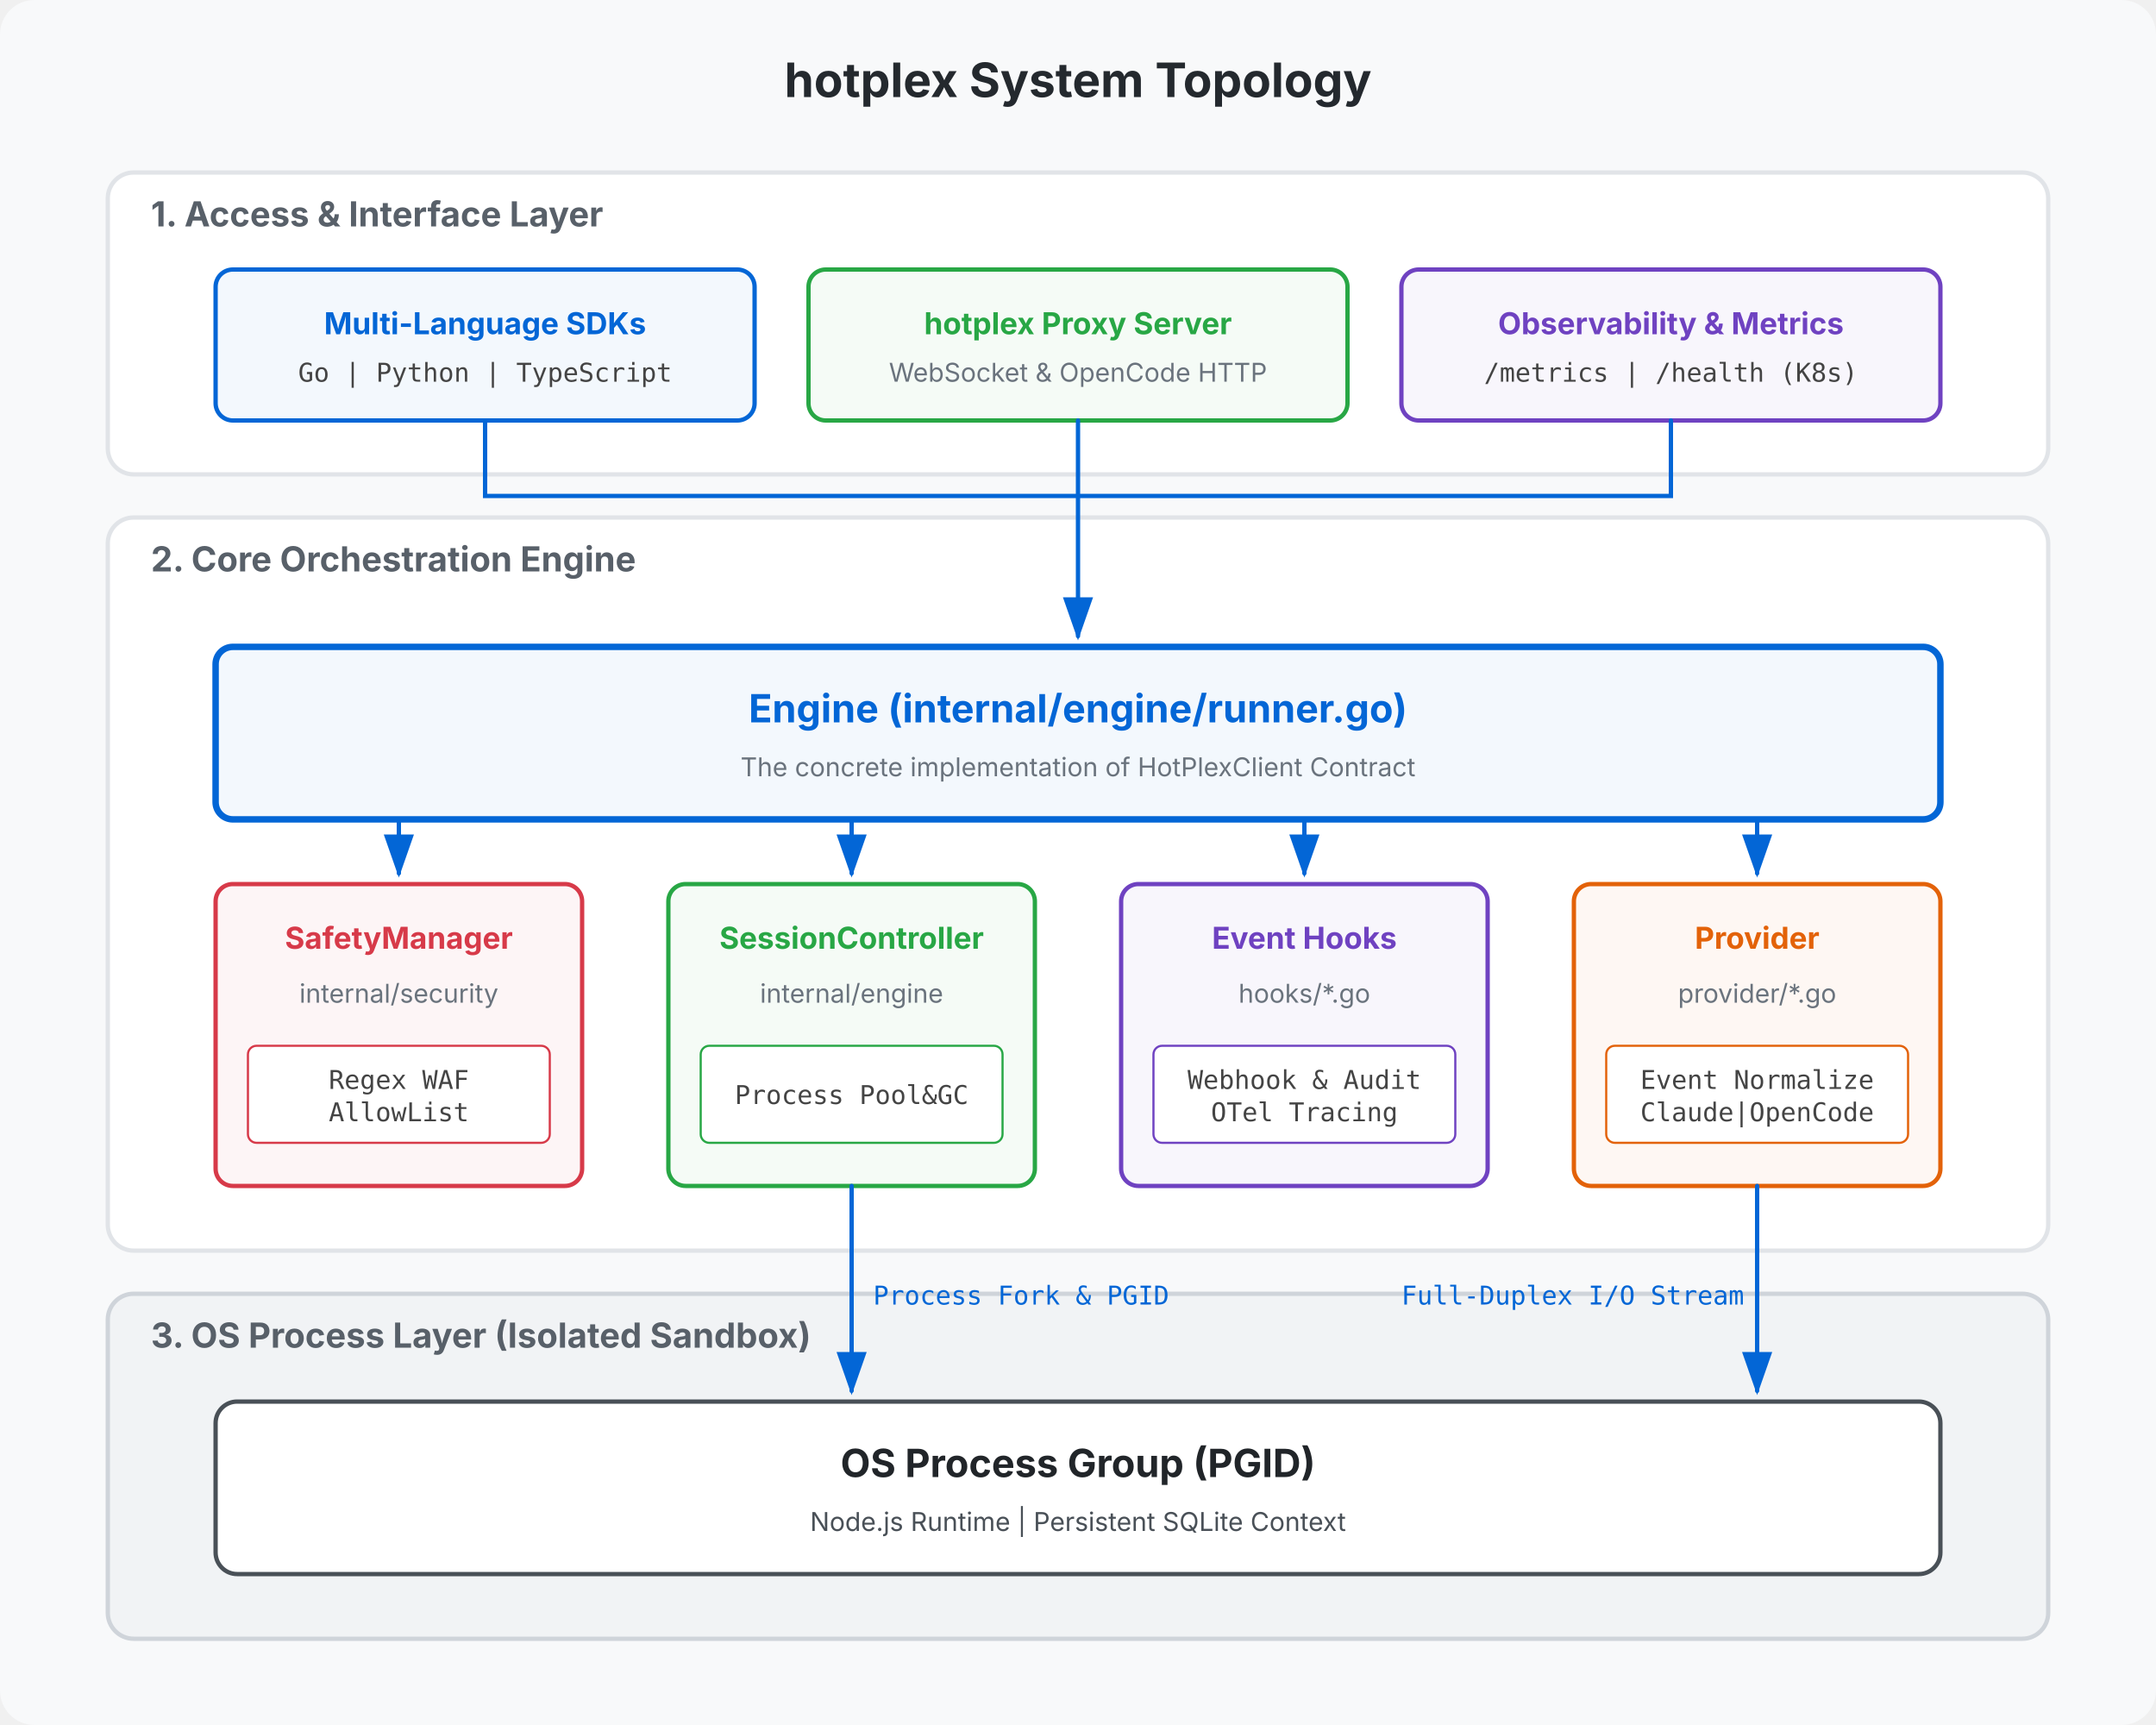
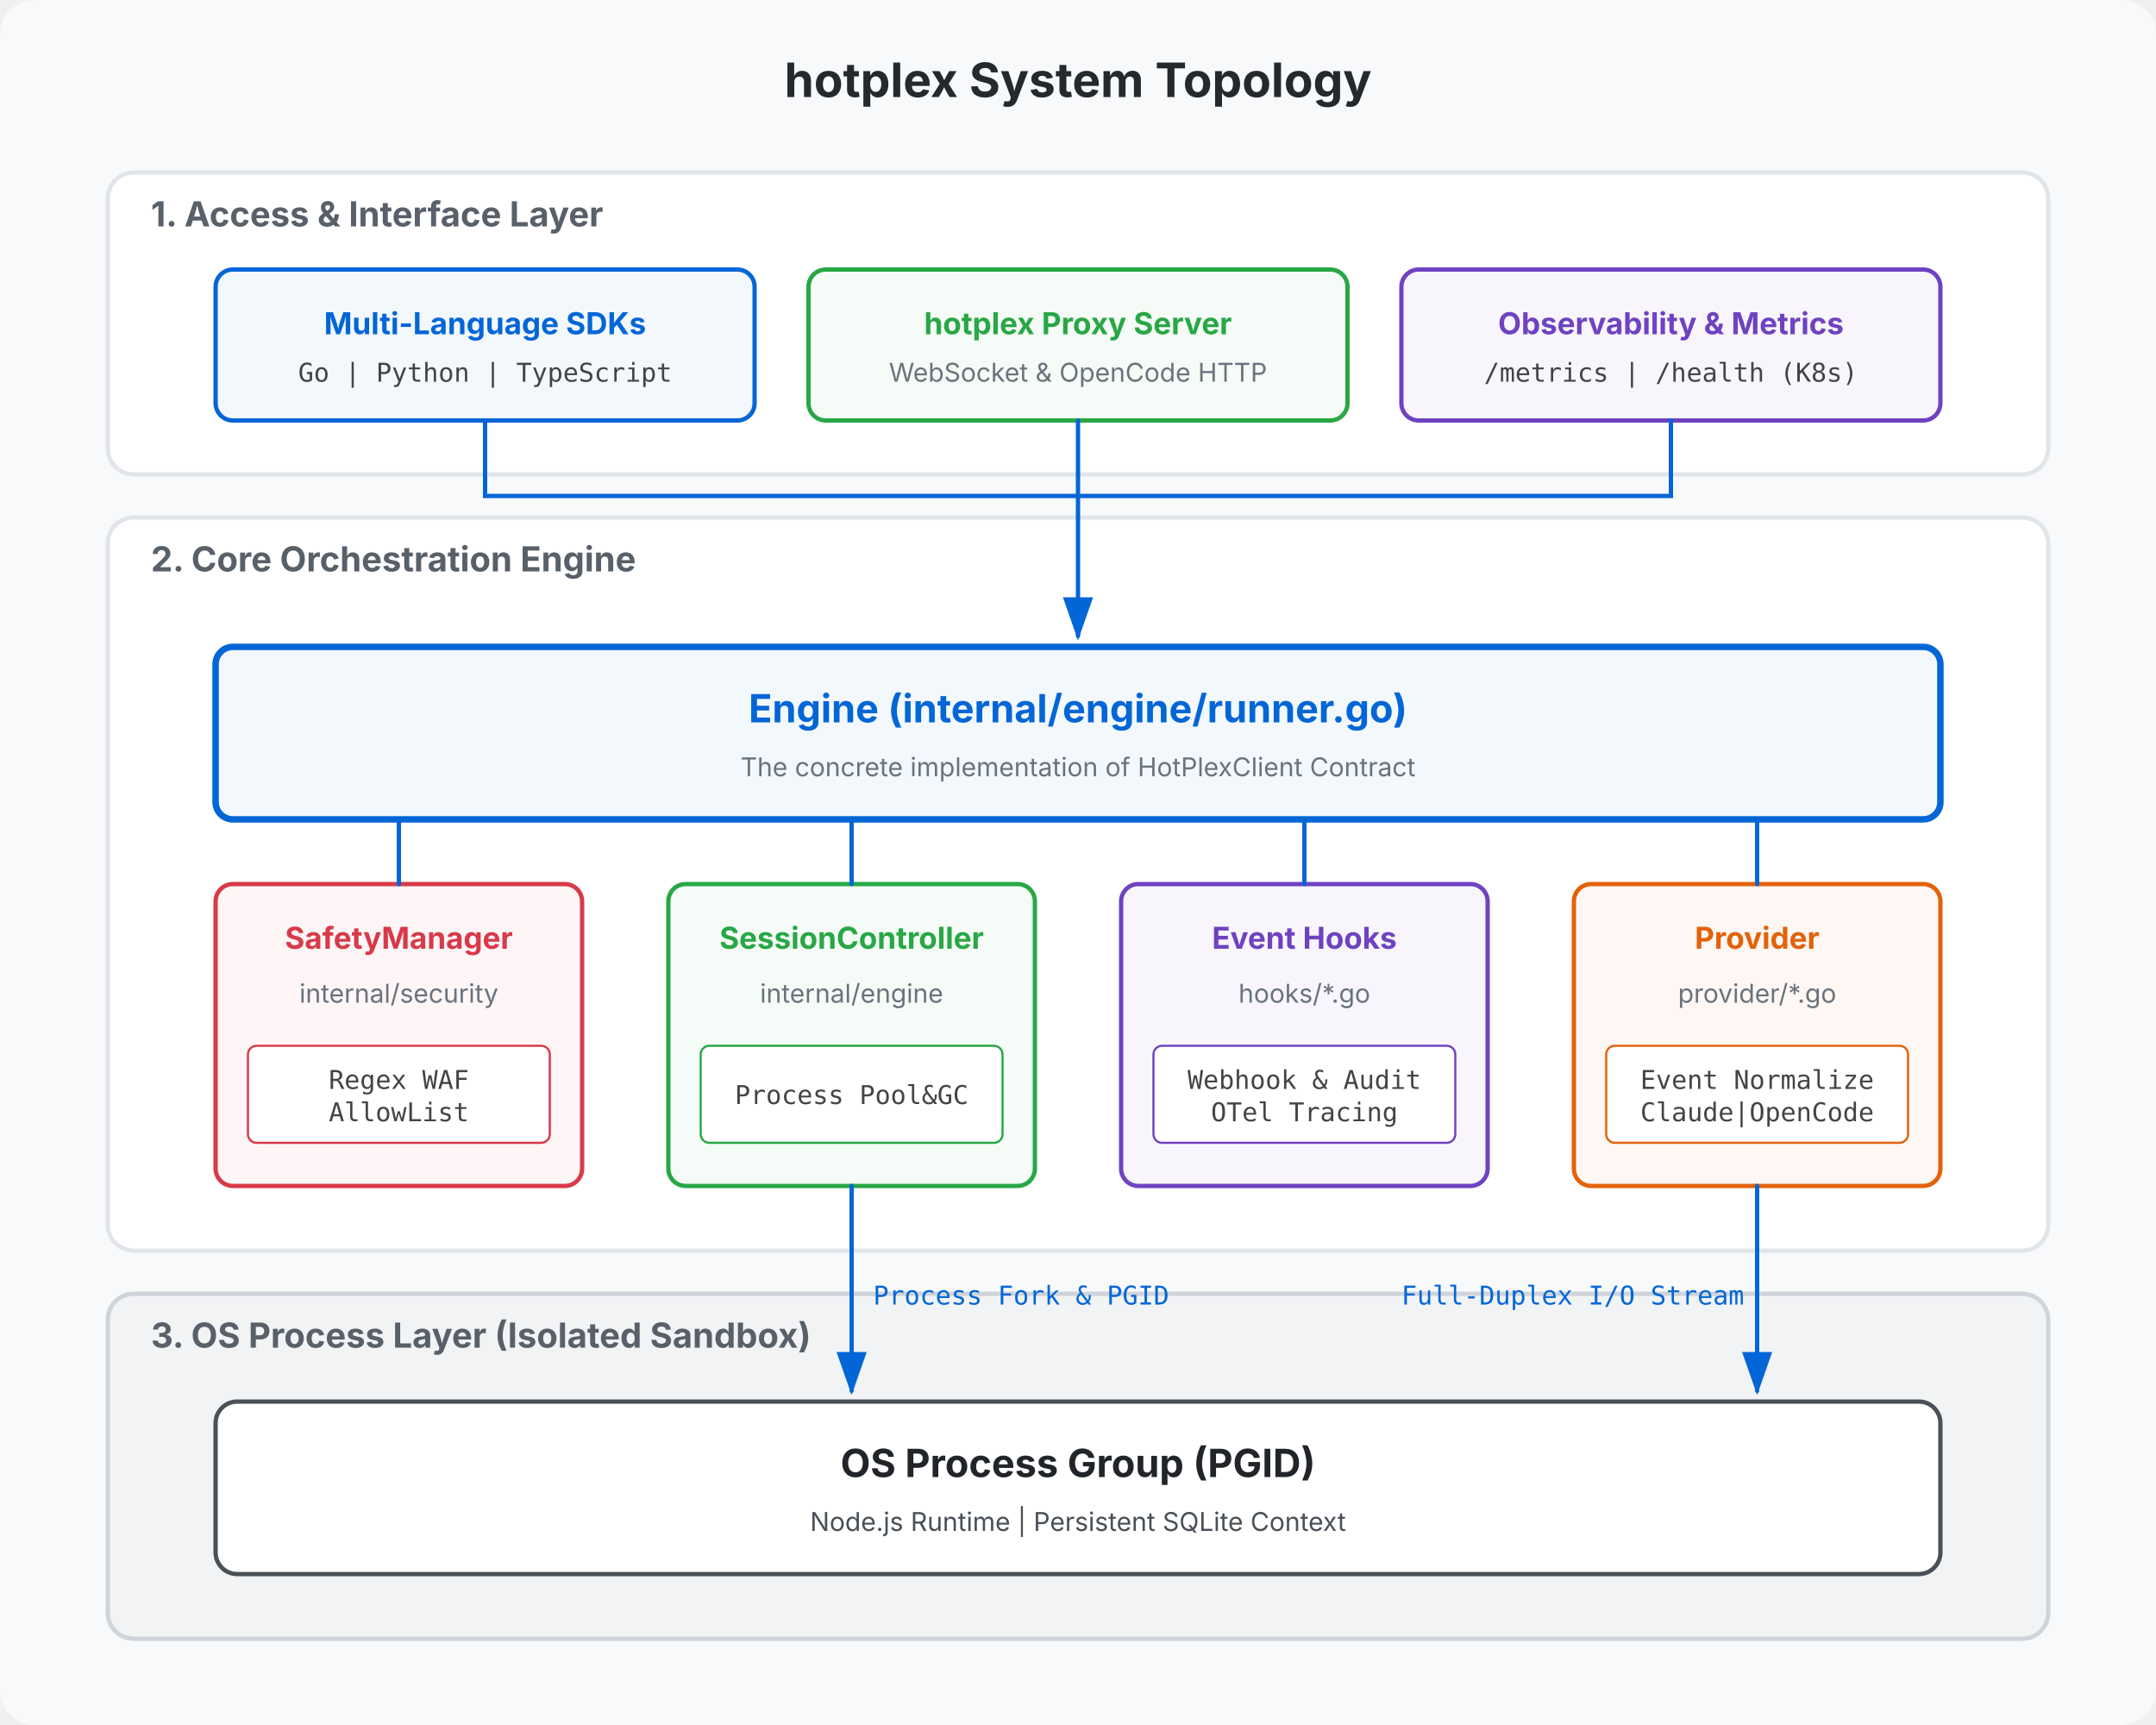
<svg xmlns="http://www.w3.org/2000/svg" viewBox="0 0 1000 800" width="1000" height="800">
  <defs>
    <style>
      .bg { fill: #f8f9fa; }
      .layer-bg { fill: #ffffff; stroke: #e1e4e8; stroke-width: 2; }
      .layer-sandbox { fill: #f1f3f5; stroke: #cfd4da; stroke-width: 2; }
      .box { rx: 8; fill: #fff; stroke-width: 2; stroke: #e1e4e8; }
      .box-accent { fill: rgba(3, 102, 214, 0.05); stroke: #0366d6; stroke-width: 2; rx: 8; }
      .box-success { fill: rgba(40, 167, 69, 0.05); stroke: #28a745; stroke-width: 2; rx: 8; }
      .box-warning { fill: rgba(215, 58, 73, 0.05); stroke: #d73a49; stroke-width: 2; rx: 8; }
      .box-purple { fill: rgba(111, 66, 193, 0.05); stroke: #6f42c1; stroke-width: 2; rx: 8; }
      .box-orange { fill: rgba(227, 98, 9, 0.05); stroke: #e36209; stroke-width: 2; rx: 8; }
      
      .text-title { font-family: -apple-system, BlinkMacSystemFont, "Segoe UI", sans-serif; font-weight: bold; font-size: 22px; fill: #24292e; }
      .text-layer { font-family: -apple-system, sans-serif; font-weight: bold; font-size: 16px; fill: #586069; }
      .text-label { font-family: -apple-system, sans-serif; font-weight: bold; font-size: 14px; fill: #24292e; }
      .text-sub { font-family: -apple-system, sans-serif; font-size: 12px; fill: #6a737d; }
      .text-code { font-family: monospace; font-size: 12px; fill: #444; }
      
      .arrow { fill: none; stroke: #0366d6; stroke-width: 2; stroke-linecap: round; }
    </style>
    <marker id="arrowhead" markerWidth="10" markerHeight="7" refX="9" refY="3.5" orient="auto">
      <polygon points="0 0, 10 3.5, 0 7" fill="#0366d6" />
    </marker>
  </defs>
  <rect width="100%" height="100%" class="bg" rx="16" />
  <text x="500" y="45" text-anchor="middle" class="text-title">hotplex System Topology</text>
  <rect x="50" y="80" width="900" height="140" rx="12" class="layer-bg" />
  <text x="70" y="105" class="text-layer">1. Access &amp; Interface Layer</text>
  <g transform="translate(100, 125)">
    <rect width="250" height="70" rx="8" class="box-accent" />
    <text x="125" y="30" text-anchor="middle" class="text-label" style="fill:#0366d6">Multi-Language SDKs</text>
    <text x="125" y="52" text-anchor="middle" class="text-code">Go | Python | TypeScript</text>
  </g>
  <g transform="translate(375, 125)">
    <rect width="250" height="70" rx="8" class="box-success" />
    <text x="125" y="30" text-anchor="middle" class="text-label" style="fill:#28a745">hotplex Proxy Server</text>
    <text x="125" y="52" text-anchor="middle" class="text-sub">WebSocket &amp; OpenCode HTTP</text>
  </g>
  <g transform="translate(650, 125)">
    <rect width="250" height="70" rx="8" class="box-purple" />
    <text x="125" y="30" text-anchor="middle" class="text-label" style="fill:#6f42c1">Observability &amp; Metrics</text>
    <text x="125" y="52" text-anchor="middle" class="text-code">/metrics | /health (K8s)</text>
  </g>
  <rect x="50" y="240" width="900" height="340" rx="12" class="layer-bg" />
  <text x="70" y="265" class="text-layer">2. Core Orchestration Engine</text>
  <g transform="translate(100, 300)">
    <rect width="800" height="80" rx="8" class="box-accent" style="stroke-width: 3;" />
    <text x="400" y="35" text-anchor="middle" class="text-title" style="font-size: 18px; fill:#0366d6">Engine (internal/engine/runner.go)</text>
    <text x="400" y="60" text-anchor="middle" class="text-sub">The concrete implementation of HotPlexClient Contract</text>
  </g>
  <g transform="translate(100, 410)">
    <rect width="170" height="140" rx="8" class="box-warning" />
    <text x="85" y="30" text-anchor="middle" class="text-label" style="fill:#d73a49">SafetyManager</text>
    <text x="85" y="55" text-anchor="middle" class="text-sub">internal/security</text>
    <rect x="15" y="75" width="140" height="45" rx="4" fill="#fff" stroke="#d73a49" stroke-width="1" />
    <text x="85" y="95" text-anchor="middle" class="text-code">Regex WAF</text>
    <text x="85" y="110" text-anchor="middle" class="text-code">AllowList</text>
  </g>
  <g transform="translate(310, 410)">
    <rect width="170" height="140" rx="8" class="box-success" />
    <text x="85" y="30" text-anchor="middle" class="text-label" style="fill:#28a745">SessionController</text>
    <text x="85" y="55" text-anchor="middle" class="text-sub">internal/engine</text>
    <rect x="15" y="75" width="140" height="45" rx="4" fill="#fff" stroke="#28a745" stroke-width="1" />
    <text x="85" y="102" text-anchor="middle" class="text-code">Process Pool&amp;GC</text>
  </g>
  <g transform="translate(520, 410)">
    <rect width="170" height="140" rx="8" class="box-purple" />
    <text x="85" y="30" text-anchor="middle" class="text-label" style="fill:#6f42c1">Event Hooks</text>
    <text x="85" y="55" text-anchor="middle" class="text-sub">hooks/*.go</text>
    <rect x="15" y="75" width="140" height="45" rx="4" fill="#fff" stroke="#6f42c1" stroke-width="1" />
    <text x="85" y="95" text-anchor="middle" class="text-code">Webhook &amp; Audit</text>
    <text x="85" y="110" text-anchor="middle" class="text-code">OTel Tracing</text>
  </g>
  <g transform="translate(730, 410)">
    <rect width="170" height="140" rx="8" class="box-orange" />
    <text x="85" y="30" text-anchor="middle" class="text-label" style="fill:#e36209">Provider</text>
    <text x="85" y="55" text-anchor="middle" class="text-sub">provider/*.go</text>
    <rect x="15" y="75" width="140" height="45" rx="4" fill="#fff" stroke="#e36209" stroke-width="1" />
    <text x="85" y="95" text-anchor="middle" class="text-code">Event Normalize</text>
    <text x="85" y="110" text-anchor="middle" class="text-code">Claude|OpenCode</text>
  </g>
  <rect x="50" y="600" width="900" height="160" rx="12" class="layer-sandbox" />
  <text x="70" y="625" class="text-layer">3. OS Process Layer (Isolated Sandbox)</text>
  <g transform="translate(100, 650)">
    <rect width="800" height="80" rx="10" fill="#fff" stroke="#495057" stroke-width="2" />
    <text x="400" y="35" text-anchor="middle" class="text-title" style="fill:#212529; font-size: 18px;">OS Process Group (PGID)</text>
    <text x="400" y="60" text-anchor="middle" class="text-sub" style="fill:#495057;">Node.js Runtime | Persistent SQLite Context</text>
  </g>
  <path d="M 225 195 L 225 230 L 500 230" class="arrow" />
  <path d="M 775 195 L 775 230 L 500 230" class="arrow" />
  <path d="M 500 195 L 500 295" class="arrow" marker-end="url(#arrowhead)" />
-   <path d="M 185 380 L 185 405" class="arrow" marker-end="url(#arrowhead)" />
-   <path d="M 395 380 L 395 405" class="arrow" marker-end="url(#arrowhead)" />
-   <path d="M 605 380 L 605 405" class="arrow" marker-end="url(#arrowhead)" />
-   <path d="M 815 380 L 815 405" class="arrow" marker-end="url(#arrowhead)" />
+   <path d="M 185 380 L 185 410" class="arrow" />
+   <path d="M 395 380 L 395 410" class="arrow" />
+   <path d="M 605 380 L 605 410" class="arrow" />
+   <path d="M 815 380 L 815 410" class="arrow" />
  <path d="M 395 550 L 395 645" class="arrow" marker-end="url(#arrowhead)" />
  <text x="405" y="605" class="text-code" style="fill:#0366d6">Process Fork &amp; PGID</text>
  <path d="M 815 550 L 815 645" class="arrow" marker-end="url(#arrowhead)" />
  <text x="650" y="605" class="text-code" style="fill:#0366d6">Full-Duplex I/O Stream</text>
</svg>
